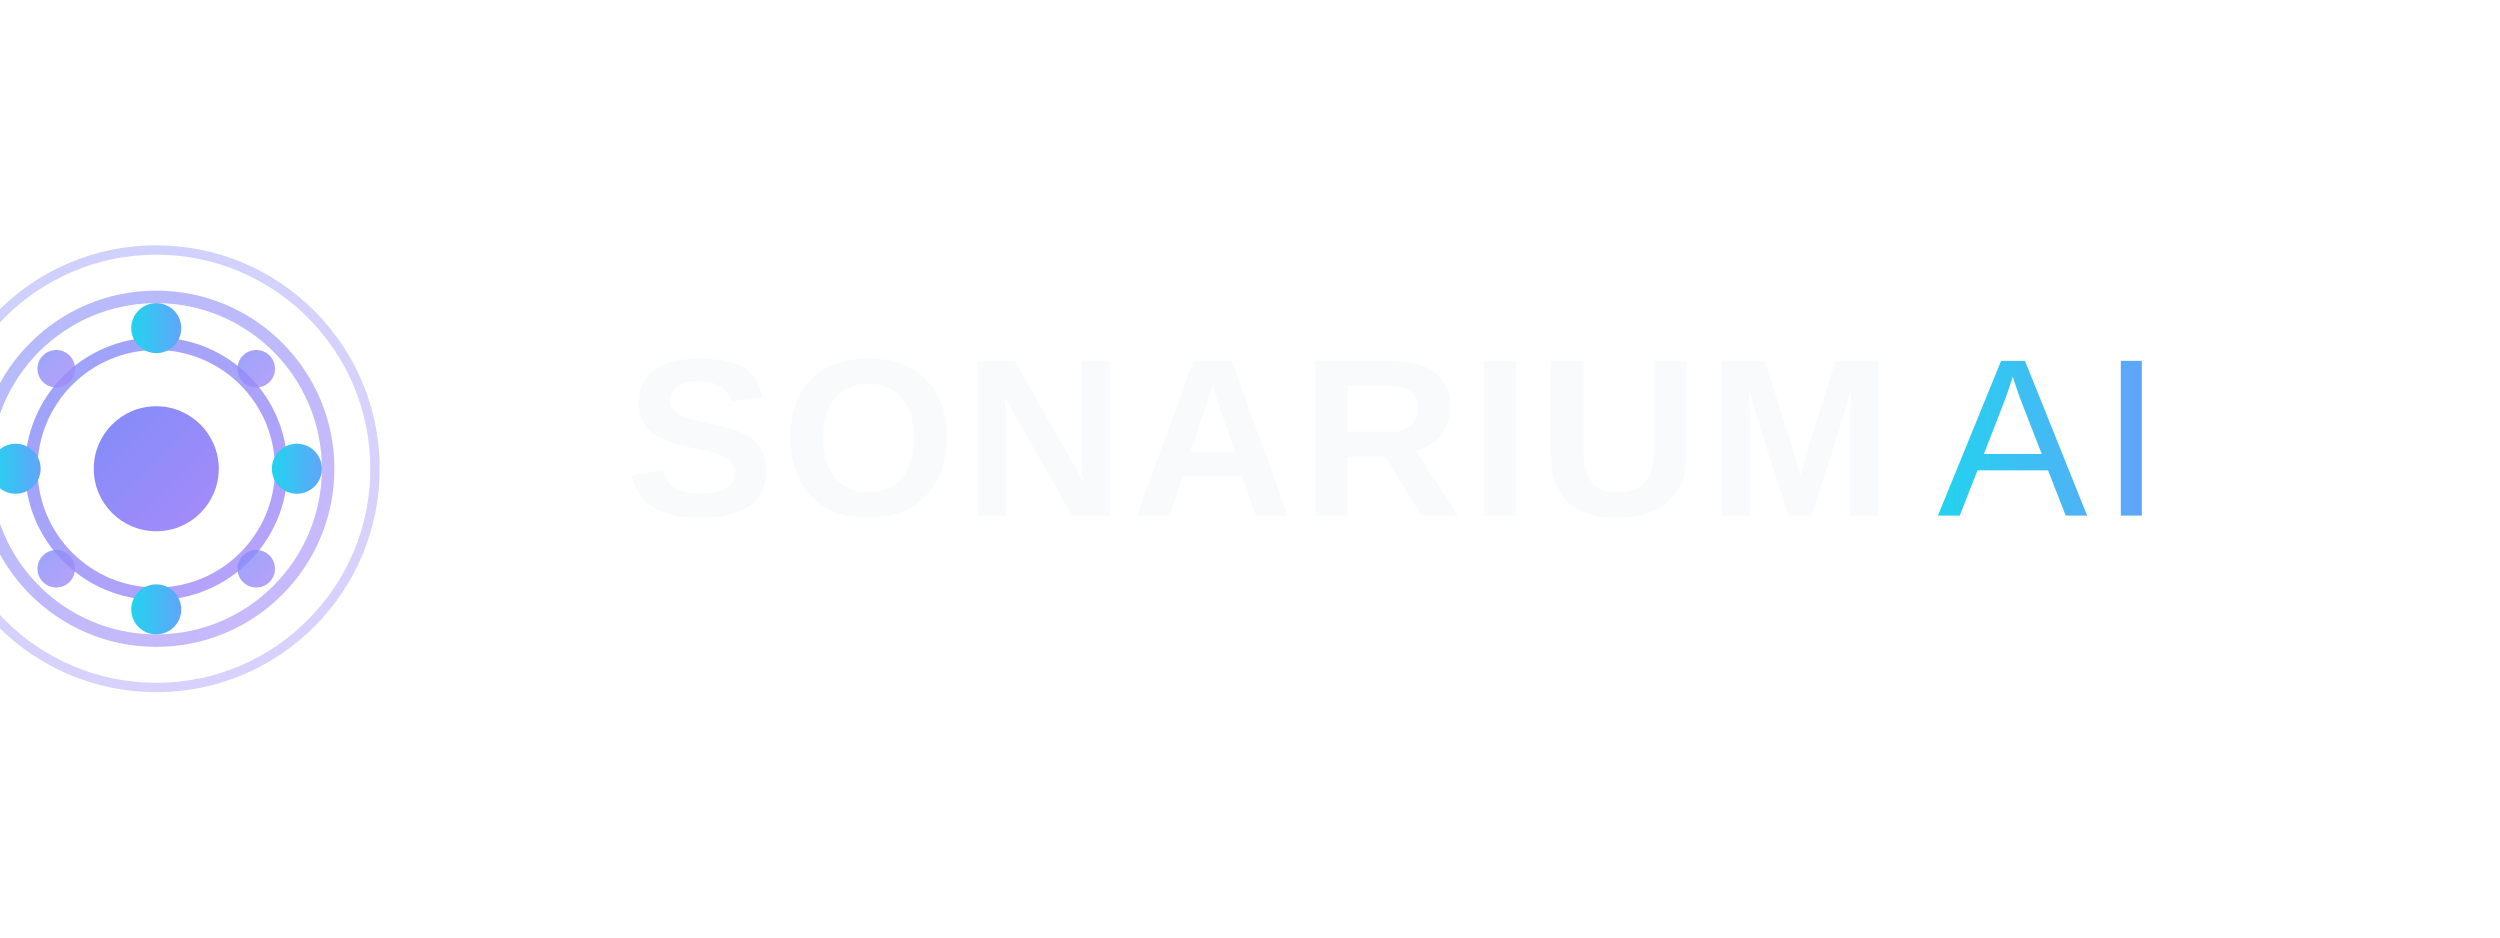
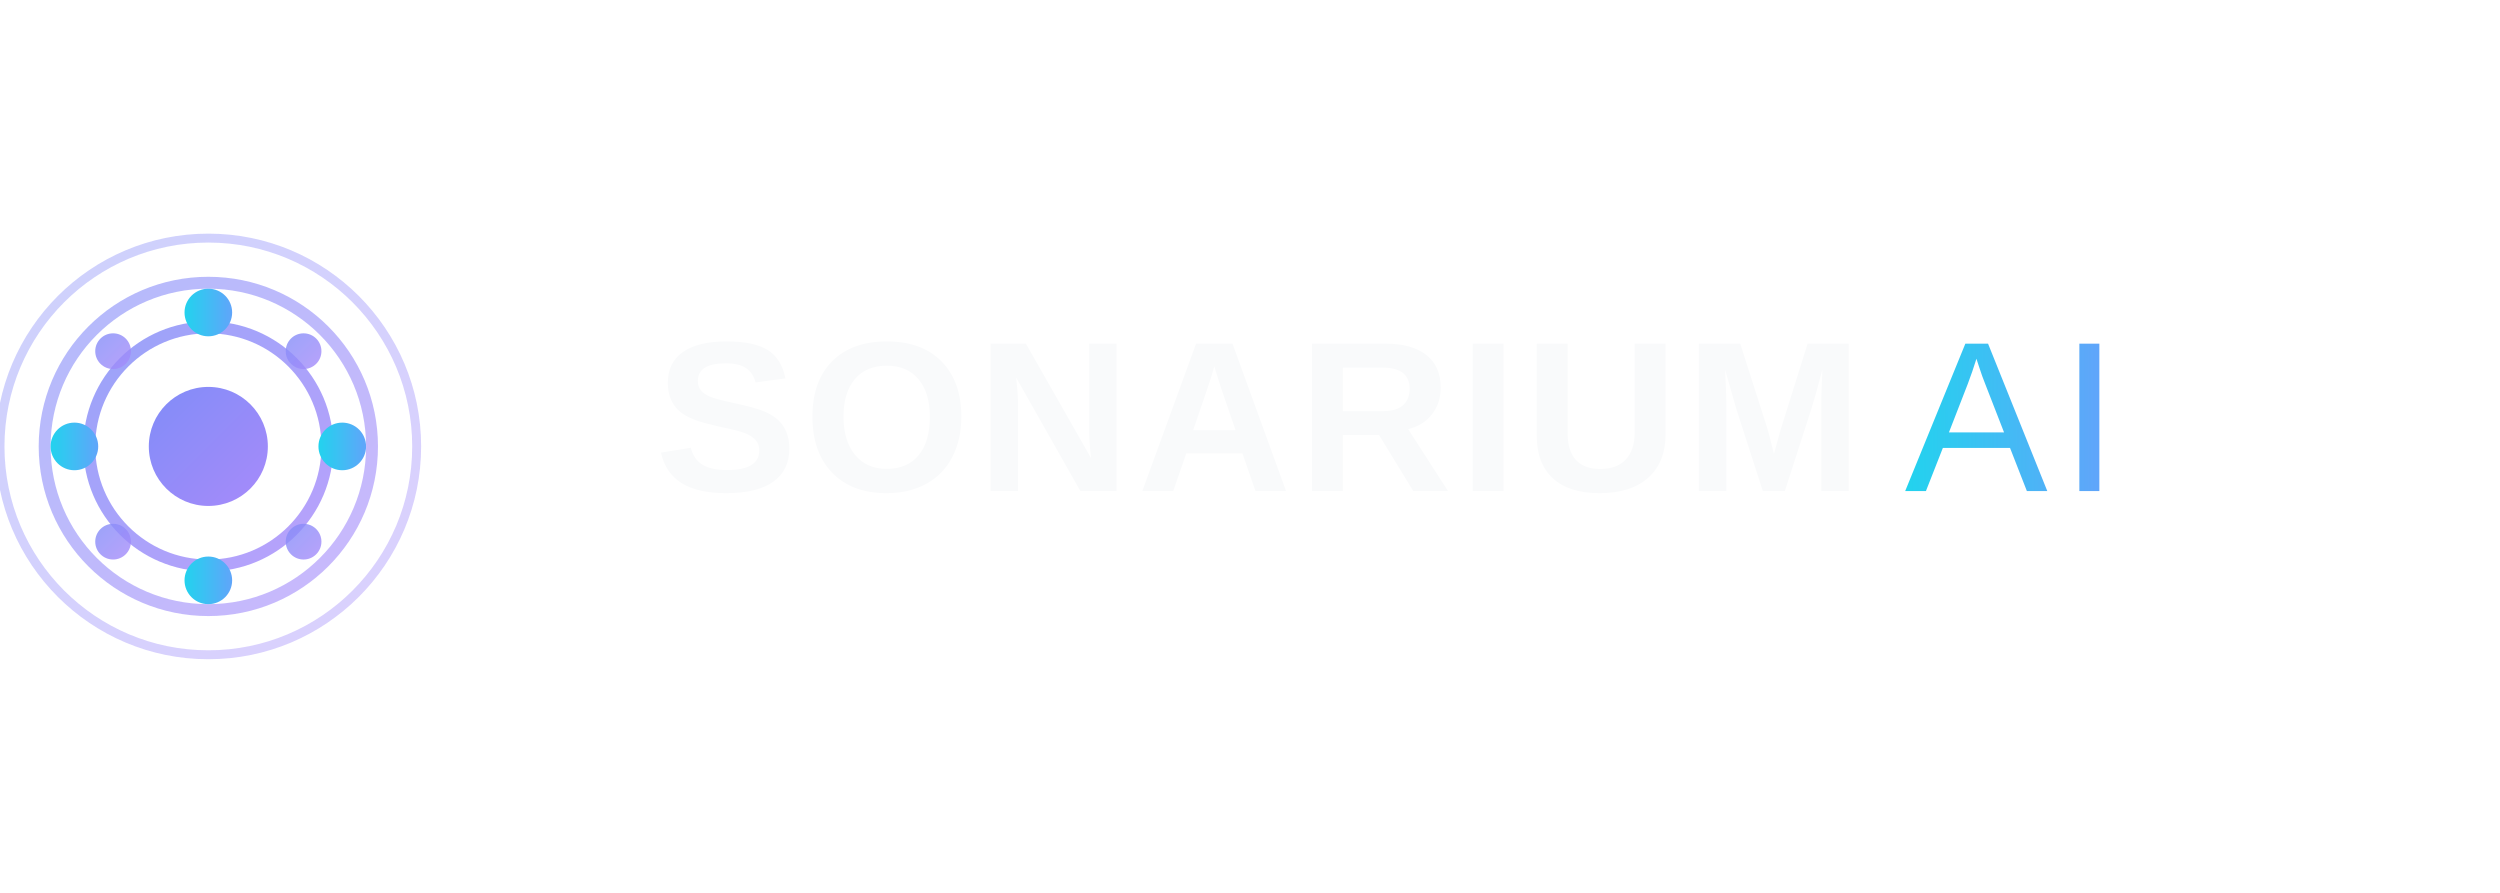
- <svg xmlns="http://www.w3.org/2000/svg" viewBox="0 0 800 300">
+ <svg xmlns="http://www.w3.org/2000/svg" viewBox="-20 0 840 300">
  <defs>
    <linearGradient id="gradient1" x1="0%" y1="0%" x2="100%" y2="100%">
      <stop offset="0%" style="stop-color:#818CF8;stop-opacity:1" />
      <stop offset="100%" style="stop-color:#A78BFA;stop-opacity:1" />
    </linearGradient>
    <linearGradient id="gradient2" x1="0%" y1="0%" x2="100%" y2="0%">
      <stop offset="0%" style="stop-color:#22D3EE;stop-opacity:1" />
      <stop offset="100%" style="stop-color:#60A5FA;stop-opacity:1" />
    </linearGradient>
  </defs>
  <g transform="translate(50, 150)">
    <circle cx="0" cy="0" r="70" fill="none" stroke="url(#gradient1)" stroke-width="3" opacity="0.4" />
    <circle cx="0" cy="0" r="55" fill="none" stroke="url(#gradient1)" stroke-width="4" opacity="0.6" />
    <circle cx="0" cy="0" r="40" fill="none" stroke="url(#gradient1)" stroke-width="4" opacity="0.8" />
    <circle cx="0" cy="0" r="20" fill="url(#gradient1)" />
    <circle cx="45" cy="0" r="8" fill="url(#gradient2)" />
    <circle cx="-45" cy="0" r="8" fill="url(#gradient2)" />
    <circle cx="0" cy="45" r="8" fill="url(#gradient2)" />
    <circle cx="0" cy="-45" r="8" fill="url(#gradient2)" />
    <line x1="0" y1="0" x2="45" y2="0" stroke="url(#gradient2)" stroke-width="2" opacity="0.6" />
    <line x1="0" y1="0" x2="-45" y2="0" stroke="url(#gradient2)" stroke-width="2" opacity="0.6" />
    <line x1="0" y1="0" x2="0" y2="45" stroke="url(#gradient2)" stroke-width="2" opacity="0.6" />
    <line x1="0" y1="0" x2="0" y2="-45" stroke="url(#gradient2)" stroke-width="2" opacity="0.6" />
    <circle cx="32" cy="32" r="6" fill="url(#gradient1)" opacity="0.8" />
    <circle cx="-32" cy="32" r="6" fill="url(#gradient1)" opacity="0.8" />
    <circle cx="32" cy="-32" r="6" fill="url(#gradient1)" opacity="0.8" />
    <circle cx="-32" cy="-32" r="6" fill="url(#gradient1)" opacity="0.8" />
  </g>
  <text x="200" y="165" font-family="Arial, sans-serif" font-size="72" font-weight="700" fill="#F9FAFB" letter-spacing="2">
    SONARIUM
  </text>
  <text x="620" y="165" font-family="Arial, sans-serif" font-size="72" font-weight="300" fill="url(#gradient2)" letter-spacing="4">
    AI
  </text>
</svg>
